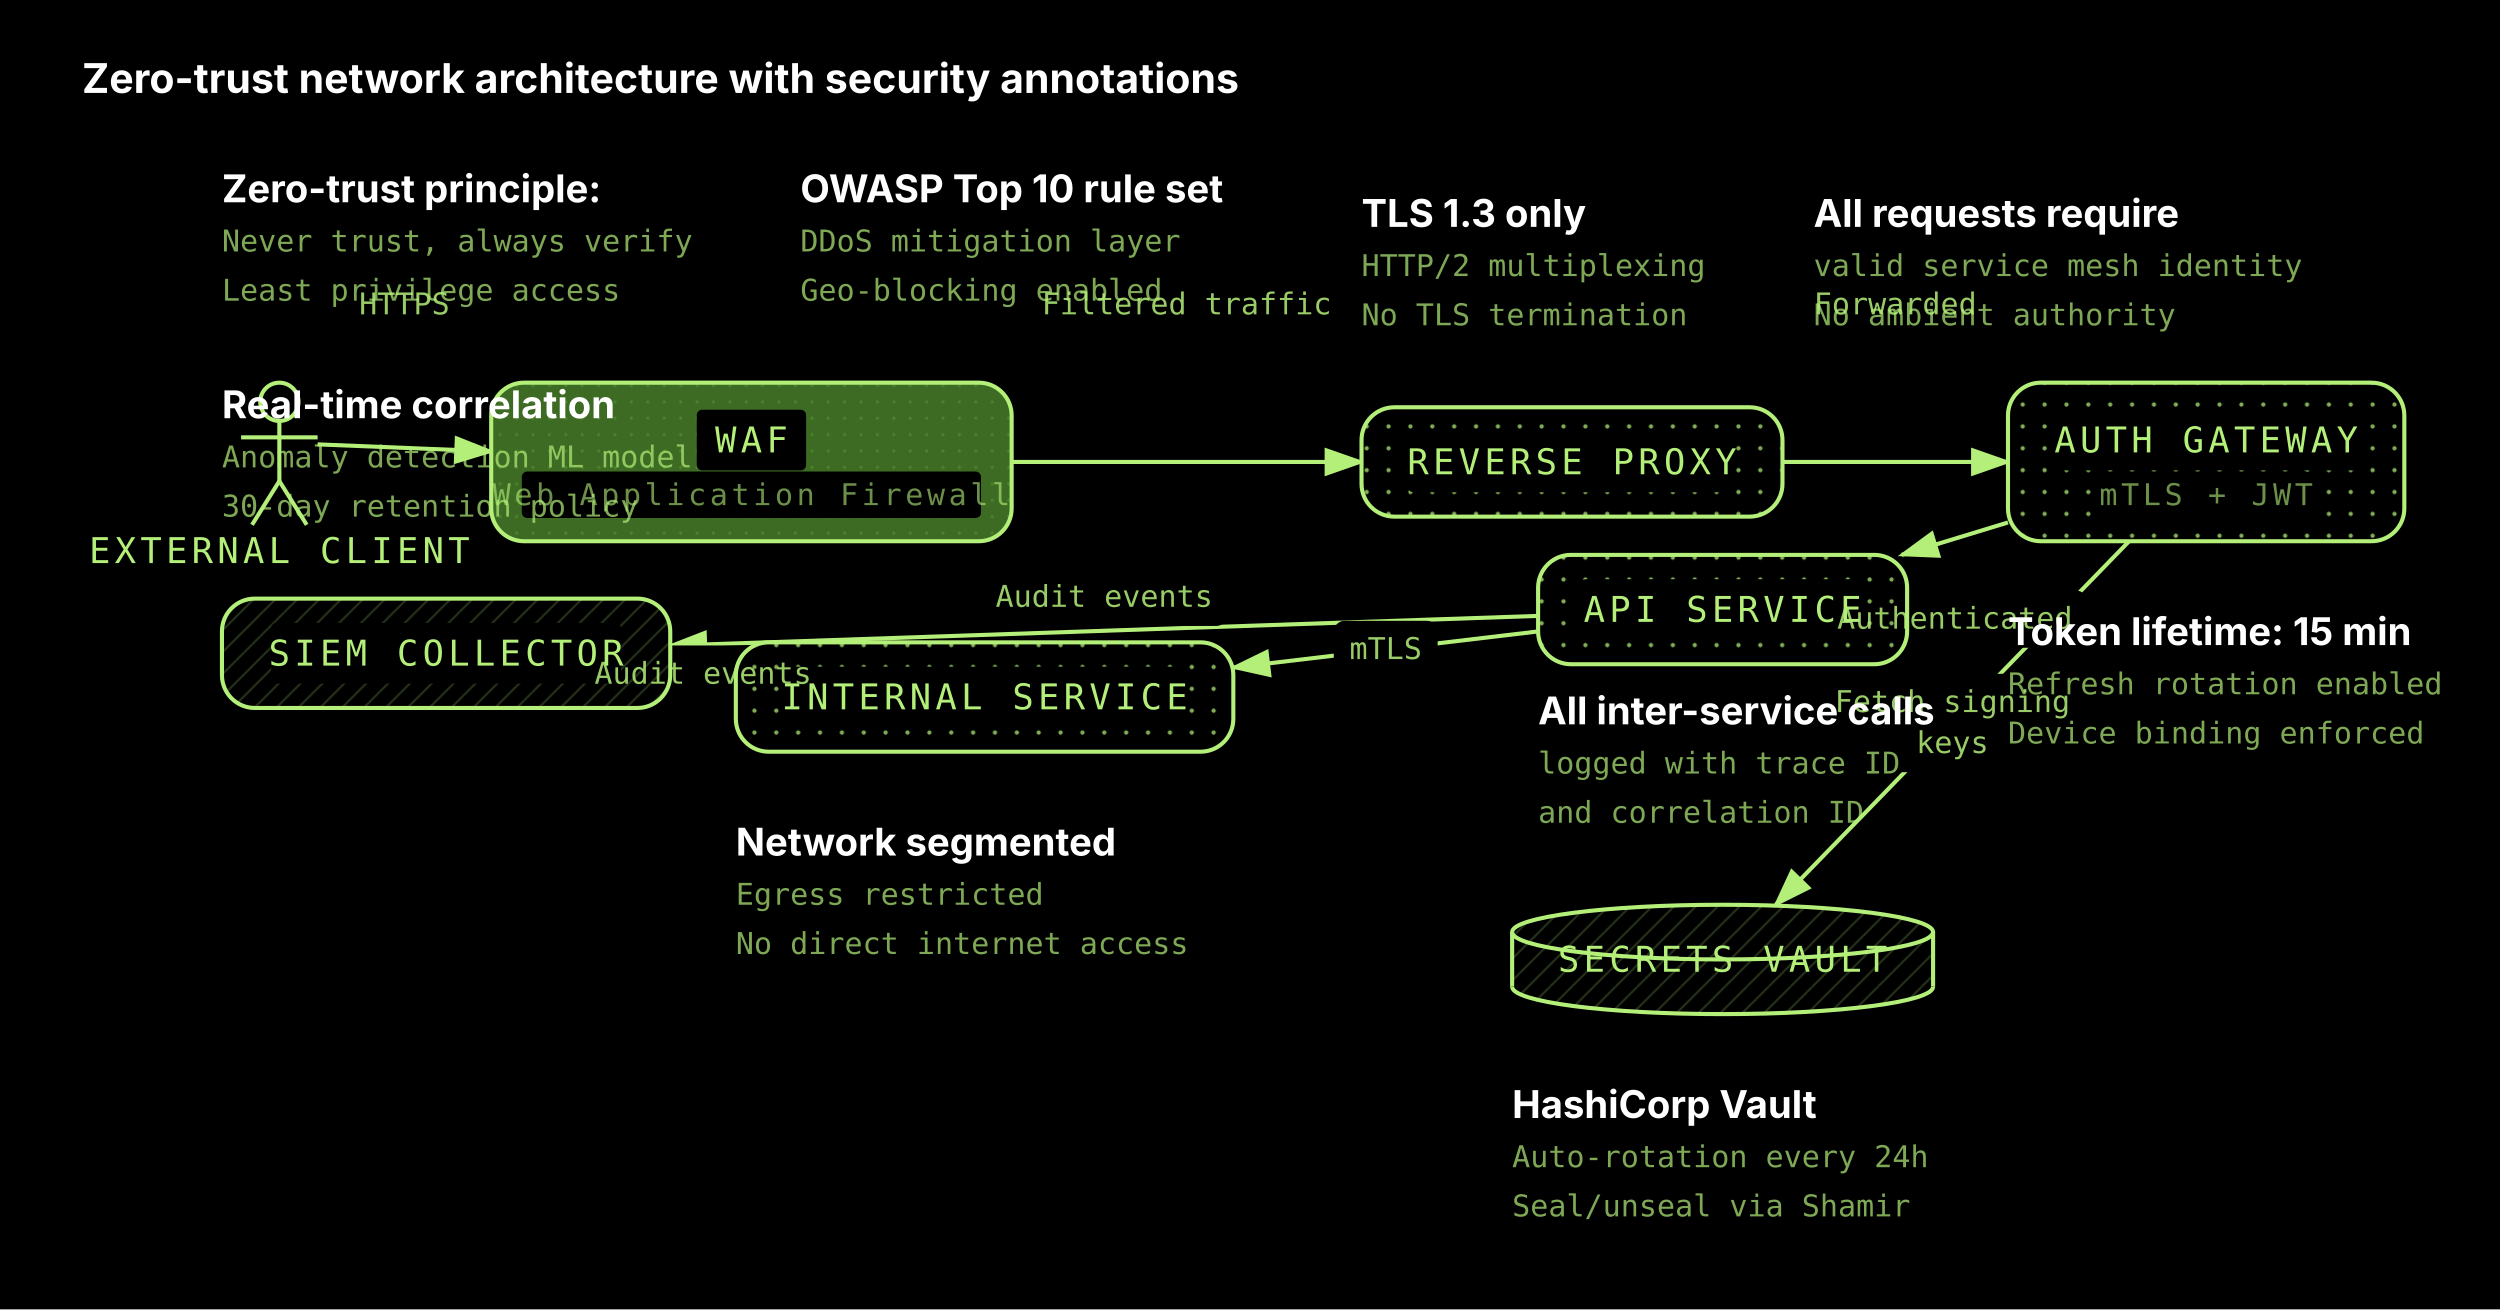
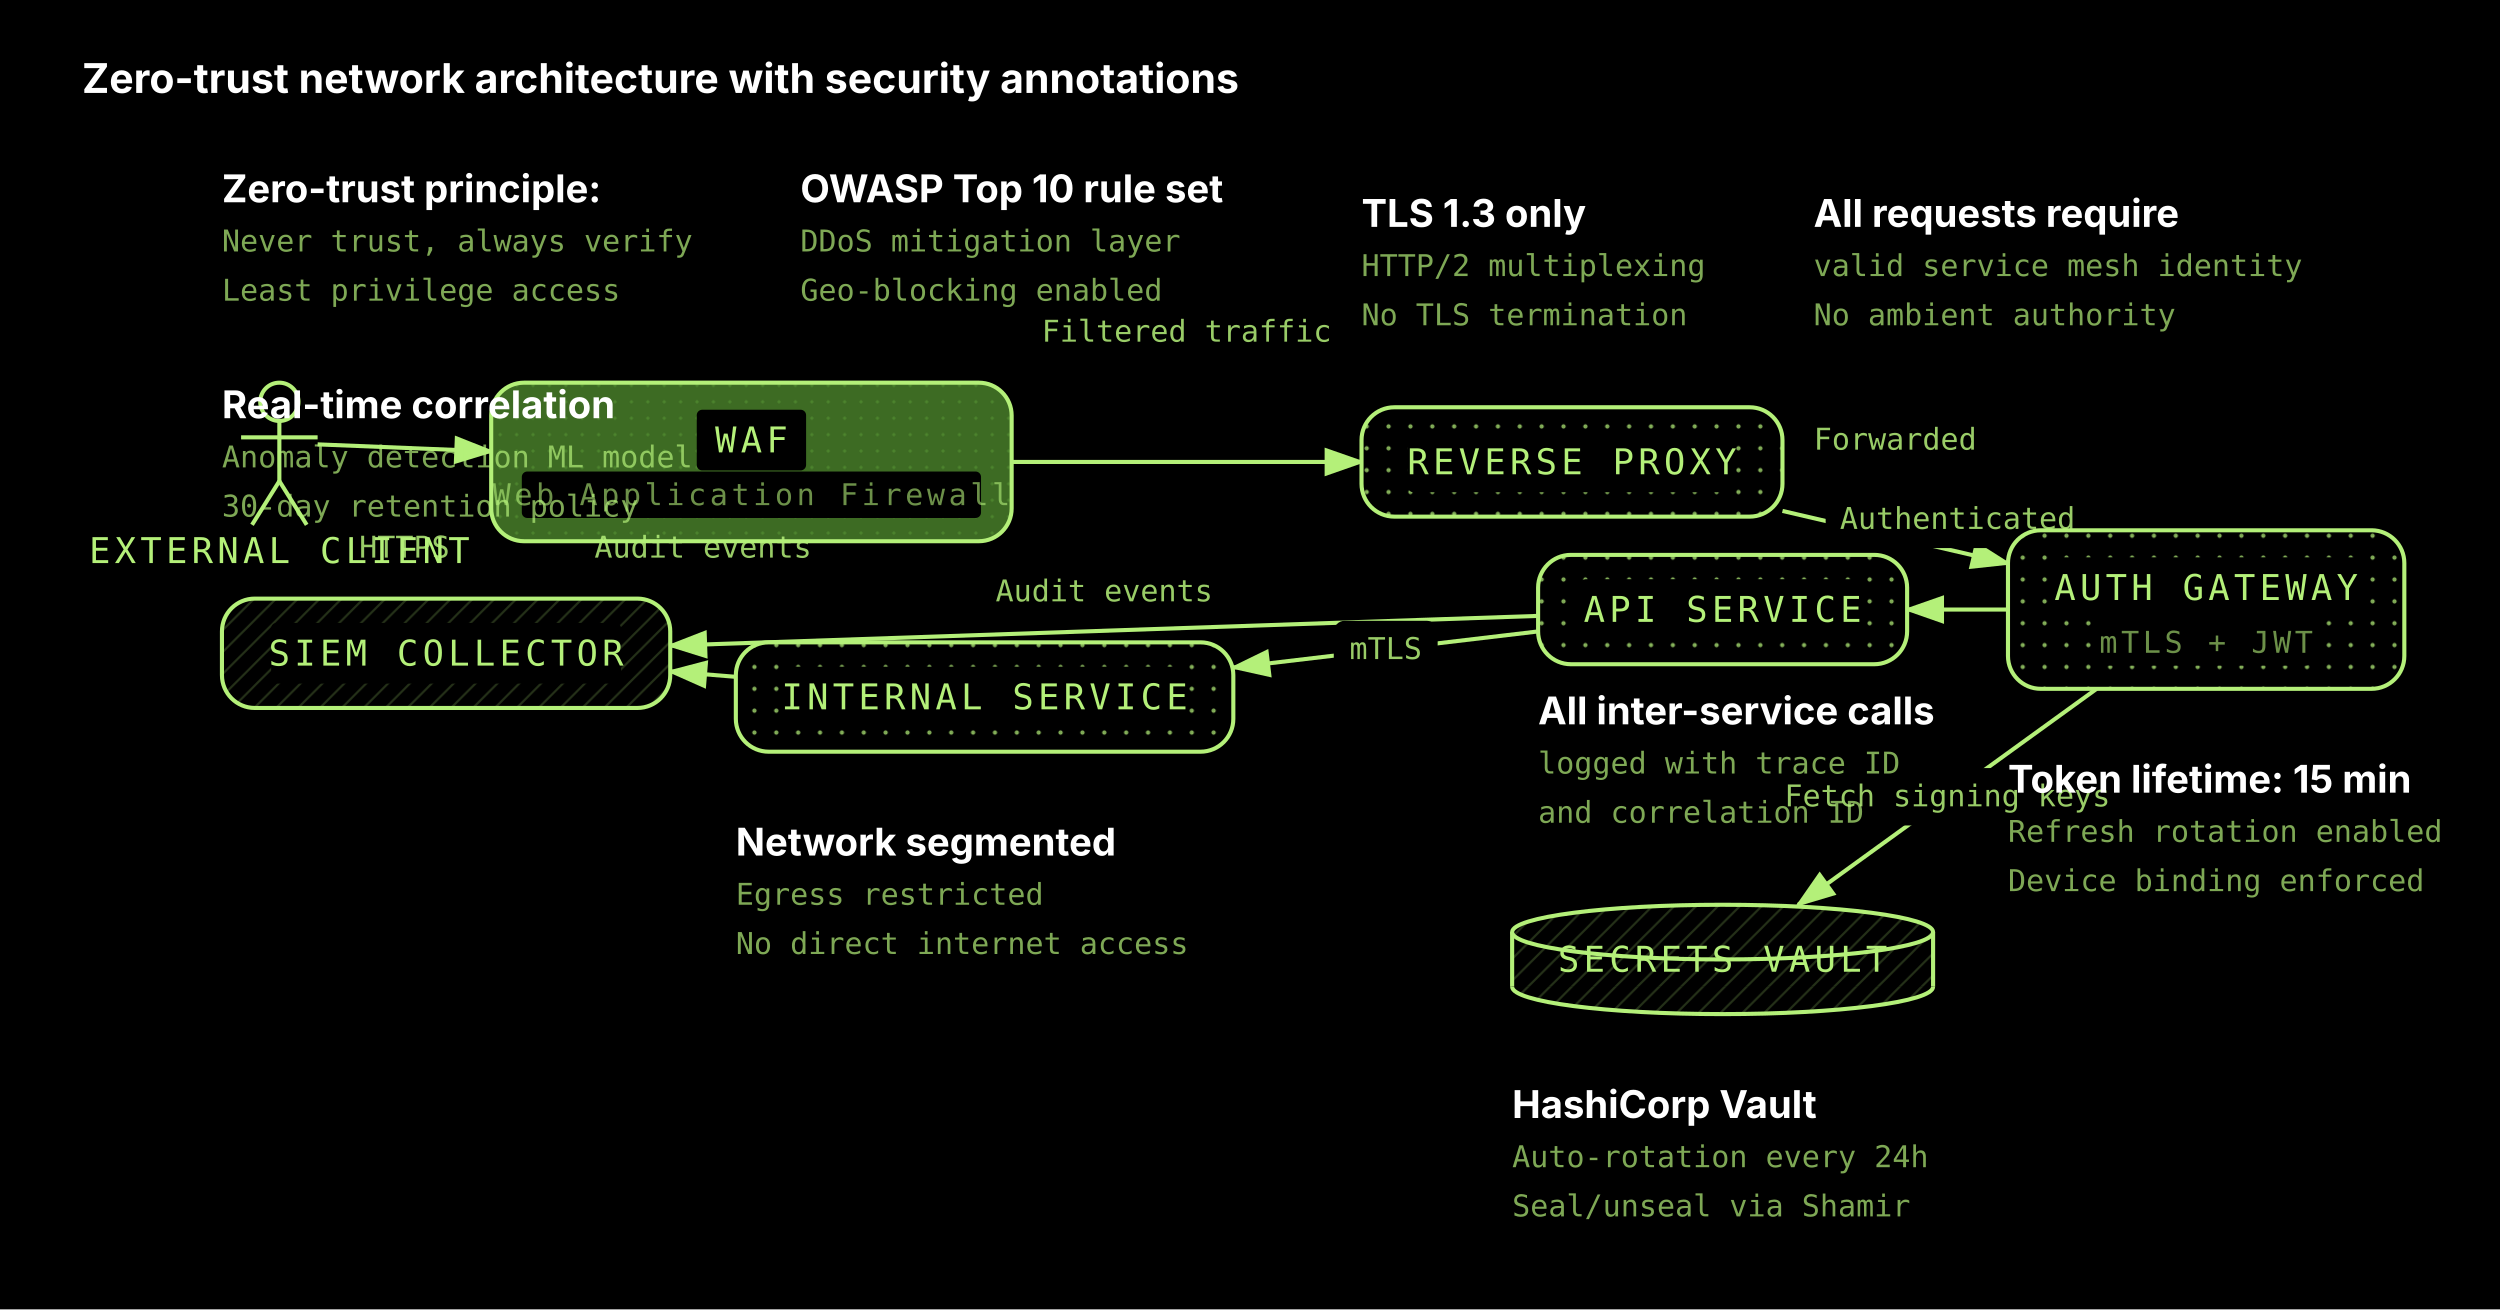
<svg xmlns="http://www.w3.org/2000/svg" viewBox="0 0 914.6 479" width="914.6" height="479">
  <defs>
    <pattern id="dotgrid" width="8" height="8" patternUnits="userSpaceOnUse">
      <rect width="8" height="8" fill="#000000" />
      <circle cx="4" cy="4" r="0.8" fill="#b4f079" opacity="0.7" />
    </pattern>
    <pattern id="crosshatch" width="8" height="8" patternUnits="userSpaceOnUse">
      <rect width="8" height="8" fill="#000000" />
      <path d="M0 8L8 0M-1 1L1 -1M7 9L9 7" stroke="#b4f079" stroke-width="0.8" opacity="0.2" />
    </pattern>
    <pattern id="hero" width="6" height="6" patternUnits="userSpaceOnUse">
      <rect width="6" height="6" fill="#3d6b23" />
      <circle cx="3" cy="3" r="0.6" fill="#5a9a35" opacity="0.5" />
    </pattern>
    <marker id="arrowhead" markerWidth="10" markerHeight="7" refX="9" refY="3.5" orient="auto" markerUnits="strokeWidth">
      <polygon points="0 0, 10 3.5, 0 7" fill="#b4f079" />
    </marker>
    <marker id="arrowhead-reverse" markerWidth="10" markerHeight="7" refX="1" refY="3.5" orient="auto" markerUnits="strokeWidth">
      <polygon points="10 0, 0 3.5, 10 7" fill="#b4f079" />
    </marker>
  </defs>
  <rect width="100%" height="100%" fill="#000000" />
  <g class="diagram">
    <text x="30" y="34" font-family="'Inter', 'Helvetica Neue', Arial, sans-serif" font-size="15" fill="#ffffff" font-weight="700">Zero-trust network architecture with security annotations</text>
    <line x1="116.2" y1="162.567" x2="179.7" y2="165.141" stroke="#b4f079" stroke-width="1.5" marker-end="url(#arrowhead)" />
    <line x1="370.1" y1="169" x2="498.1" y2="169" stroke="#b4f079" stroke-width="1.5" marker-end="url(#arrowhead)" />
-     <line x1="652.1" y1="169" x2="734.6" y2="169" stroke="#b4f079" stroke-width="1.5" marker-end="url(#arrowhead)" />
-     <line x1="734.6" y1="191.131" x2="695.719" y2="203" stroke="#b4f079" stroke-width="1.5" marker-end="url(#arrowhead)" />
+     <line x1="652.1" y1="186.922" x2="734.6" y2="206.125" stroke="#b4f079" stroke-width="1.5" marker-end="url(#arrowhead)" />
+     <line x1="734.6" y1="223" x2="697.7" y2="223" stroke="#b4f079" stroke-width="1.5" marker-end="url(#arrowhead)" />
    <line x1="562.7" y1="231" x2="451.2" y2="244.215" stroke="#b4f079" stroke-width="1.5" marker-end="url(#arrowhead)" />
-     <line x1="778.913" y1="198" x2="649.64" y2="331" stroke="#b4f079" stroke-width="1.5" marker-end="url(#arrowhead)" />
+     <line x1="767.021" y1="252" x2="657.841" y2="331" stroke="#b4f079" stroke-width="1.5" marker-end="url(#arrowhead)" />
    <line x1="562.7" y1="225.313" x2="245.2" y2="236.191" stroke="#b4f079" stroke-width="1.5" marker-end="url(#arrowhead)" />
    <line x1="269.2" y1="247.609" x2="245.2" y2="245.66" stroke="#b4f079" stroke-width="1.5" marker-end="url(#arrowhead)" />
-     <rect x="125.7" y="101" width="44.5" height="21" rx="4" fill="#000000" />
-     <rect x="376.1" y="101" width="116" height="21" rx="4" fill="#000000" />
-     <rect x="658.1" y="101" width="70.5" height="21" rx="4" fill="#000000" />
-     <rect x="666.909" y="216" width="96.5" height="21" rx="4" fill="#000000" />
+     <rect x="125.7" y="190" width="44.5" height="21" rx="4" fill="#000000" />
+     <rect x="376.1" y="111" width="116" height="21" rx="4" fill="#000000" />
+     <rect x="658.1" y="150.5" width="70.5" height="21" rx="4" fill="#000000" />
+     <rect x="667.9" y="179.5" width="96.5" height="21" rx="4" fill="#000000" />
    <rect x="487.95" y="227.107" width="38" height="21" rx="4" fill="#000000" />
-     <rect x="666.026" y="246.5" width="96.5" height="36" rx="4" fill="#000000" />
-     <rect x="358.95" y="208" width="90" height="21" rx="4" fill="#000000" />
-     <rect x="212.2" y="236.135" width="90" height="21" rx="4" fill="#000000" />
+     <rect x="647.931" y="281" width="129" height="21" rx="4" fill="#000000" />
+     <rect x="358.95" y="206" width="90" height="21" rx="4" fill="#000000" />
+     <rect x="212.2" y="190" width="90" height="21" rx="4" fill="#000000" />
    <circle cx="102.2" cy="147" r="7" fill="none" stroke="#b4f079" stroke-width="1.5" />
    <line x1="102.2" y1="154" x2="102.2" y2="176" stroke="#b4f079" stroke-width="1.5" />
    <line x1="88.2" y1="160" x2="116.2" y2="160" stroke="#b4f079" stroke-width="1.5" />
    <line x1="102.2" y1="176" x2="92.2" y2="192" stroke="#b4f079" stroke-width="1.5" />
    <line x1="102.2" y1="176" x2="112.2" y2="192" stroke="#b4f079" stroke-width="1.5" />
    <text x="102.2" y="206" font-family="'JetBrains Mono', 'Fira Code', 'SF Mono', 'Cascadia Code', monospace" font-size="13" fill="#b4f079" text-anchor="middle" letter-spacing="0.12em">EXTERNAL CLIENT</text>
    <rect x="179.7" y="140" width="190.4" height="58" rx="12" fill="url(#hero)" stroke="#b4f079" stroke-width="1.5" />
    <rect x="254.9" y="149.9" width="40" height="22.2" fill="#000000" rx="2" />
    <text x="274.9" y="161" font-family="'JetBrains Mono', 'Fira Code', 'SF Mono', 'Cascadia Code', monospace" font-size="13" fill="#b4f079" text-anchor="middle" dominant-baseline="central" letter-spacing="0.12em">WAF</text>
    <rect x="190.9" y="172.5" width="168" height="17" fill="#000000" rx="2" />
    <text x="274.9" y="181" font-family="'JetBrains Mono', 'Fira Code', 'SF Mono', 'Cascadia Code', monospace" font-size="11" fill="#b4f079" opacity="0.6" text-anchor="middle" dominant-baseline="central" letter-spacing="0.12em">Web Application Firewall</text>
    <rect x="498.1" y="149" width="154" height="40" rx="12" fill="url(#dotgrid)" stroke="#b4f079" stroke-width="1.5" />
    <rect x="515.1" y="157.9" width="120" height="22.2" fill="#000000" rx="2" />
    <text x="575.1" y="169" font-family="'JetBrains Mono', 'Fira Code', 'SF Mono', 'Cascadia Code', monospace" font-size="13" fill="#b4f079" text-anchor="middle" dominant-baseline="central" letter-spacing="0.12em">REVERSE PROXY</text>
-     <rect x="734.6" y="140" width="145" height="58" rx="12" fill="url(#dotgrid)" stroke="#b4f079" stroke-width="1.5" />
-     <rect x="751.1" y="149.9" width="112" height="22.2" fill="#000000" rx="2" />
-     <text x="807.1" y="161" font-family="'JetBrains Mono', 'Fira Code', 'SF Mono', 'Cascadia Code', monospace" font-size="13" fill="#b4f079" text-anchor="middle" dominant-baseline="central" letter-spacing="0.12em">AUTH GATEWAY</text>
-     <rect x="768.6" y="172.5" width="77" height="17" fill="#000000" rx="2" />
-     <text x="807.1" y="181" font-family="'JetBrains Mono', 'Fira Code', 'SF Mono', 'Cascadia Code', monospace" font-size="11" fill="#b4f079" opacity="0.6" text-anchor="middle" dominant-baseline="central" letter-spacing="0.12em">mTLS + JWT</text>
+     <rect x="734.6" y="194" width="145" height="58" rx="12" fill="url(#dotgrid)" stroke="#b4f079" stroke-width="1.5" />
+     <rect x="751.1" y="203.9" width="112" height="22.2" fill="#000000" rx="2" />
+     <text x="807.1" y="215" font-family="'JetBrains Mono', 'Fira Code', 'SF Mono', 'Cascadia Code', monospace" font-size="13" fill="#b4f079" text-anchor="middle" dominant-baseline="central" letter-spacing="0.12em">AUTH GATEWAY</text>
+     <rect x="768.6" y="226.5" width="77" height="17" fill="#000000" rx="2" />
+     <text x="807.1" y="235" font-family="'JetBrains Mono', 'Fira Code', 'SF Mono', 'Cascadia Code', monospace" font-size="11" fill="#b4f079" opacity="0.6" text-anchor="middle" dominant-baseline="central" letter-spacing="0.12em">mTLS + JWT</text>
    <rect x="562.7" y="203" width="135" height="40" rx="12" fill="url(#dotgrid)" stroke="#b4f079" stroke-width="1.5" />
    <rect x="578.2" y="211.9" width="104" height="22.2" fill="#000000" rx="2" />
    <text x="630.2" y="223" font-family="'JetBrains Mono', 'Fira Code', 'SF Mono', 'Cascadia Code', monospace" font-size="13" fill="#b4f079" text-anchor="middle" dominant-baseline="central" letter-spacing="0.12em">API SERVICE</text>
    <rect x="269.2" y="235" width="182" height="40" rx="12" fill="url(#dotgrid)" stroke="#b4f079" stroke-width="1.5" />
    <rect x="288.2" y="243.9" width="144" height="22.2" fill="#000000" rx="2" />
    <text x="360.2" y="255" font-family="'JetBrains Mono', 'Fira Code', 'SF Mono', 'Cascadia Code', monospace" font-size="13" fill="#b4f079" text-anchor="middle" dominant-baseline="central" letter-spacing="0.12em">INTERNAL SERVICE</text>
    <rect x="553.2" y="341" width="154" height="20" fill="url(#crosshatch)" stroke="none" />
    <line x1="553.2" y1="341" x2="553.2" y2="361" stroke="#b4f079" stroke-width="1.5" />
    <line x1="707.2" y1="341" x2="707.2" y2="361" stroke="#b4f079" stroke-width="1.5" />
    <ellipse cx="630.2" cy="341" rx="77" ry="10" fill="url(#crosshatch)" stroke="#b4f079" stroke-width="1.5" />
    <path d="M553.2,361 A77,10 0 0,0 707.2,361" fill="url(#crosshatch)" stroke="#b4f079" stroke-width="1.5" />
    <text x="630.2" y="351" font-family="'JetBrains Mono', 'Fira Code', 'SF Mono', 'Cascadia Code', monospace" font-size="13" fill="#b4f079" text-anchor="middle" dominant-baseline="central" letter-spacing="0.12em">SECRETS VAULT</text>
    <rect x="81.2" y="219" width="164" height="40" rx="12" fill="url(#crosshatch)" stroke="#b4f079" stroke-width="1.5" />
    <rect x="99.2" y="227.9" width="128" height="22.2" fill="#000000" rx="2" />
    <text x="163.2" y="239" font-family="'JetBrains Mono', 'Fira Code', 'SF Mono', 'Cascadia Code', monospace" font-size="13" fill="#b4f079" text-anchor="middle" dominant-baseline="central" letter-spacing="0.12em">SIEM COLLECTOR</text>
-     <text x="147.95" y="115" font-family="'JetBrains Mono', 'Fira Code', 'SF Mono', 'Cascadia Code', monospace" font-size="11" fill="#b4f079" opacity="0.85" text-anchor="middle">HTTPS</text>
-     <text x="434.1" y="115" font-family="'JetBrains Mono', 'Fira Code', 'SF Mono', 'Cascadia Code', monospace" font-size="11" fill="#b4f079" opacity="0.85" text-anchor="middle">Filtered traffic</text>
-     <text x="693.35" y="115" font-family="'JetBrains Mono', 'Fira Code', 'SF Mono', 'Cascadia Code', monospace" font-size="11" fill="#b4f079" opacity="0.85" text-anchor="middle">Forwarded</text>
-     <text x="715.159" y="230" font-family="'JetBrains Mono', 'Fira Code', 'SF Mono', 'Cascadia Code', monospace" font-size="11" fill="#b4f079" opacity="0.85" text-anchor="middle">Authenticated</text>
+     <text x="147.95" y="204" font-family="'JetBrains Mono', 'Fira Code', 'SF Mono', 'Cascadia Code', monospace" font-size="11" fill="#b4f079" opacity="0.85" text-anchor="middle">HTTPS</text>
+     <text x="434.1" y="125" font-family="'JetBrains Mono', 'Fira Code', 'SF Mono', 'Cascadia Code', monospace" font-size="11" fill="#b4f079" opacity="0.85" text-anchor="middle">Filtered traffic</text>
+     <text x="693.35" y="164.5" font-family="'JetBrains Mono', 'Fira Code', 'SF Mono', 'Cascadia Code', monospace" font-size="11" fill="#b4f079" opacity="0.85" text-anchor="middle">Forwarded</text>
+     <text x="716.15" y="193.5" font-family="'JetBrains Mono', 'Fira Code', 'SF Mono', 'Cascadia Code', monospace" font-size="11" fill="#b4f079" opacity="0.85" text-anchor="middle">Authenticated</text>
    <text x="506.95" y="241.107" font-family="'JetBrains Mono', 'Fira Code', 'SF Mono', 'Cascadia Code', monospace" font-size="11" fill="#b4f079" opacity="0.85" text-anchor="middle">mTLS</text>
-     <text x="714.276" y="260.5" font-family="'JetBrains Mono', 'Fira Code', 'SF Mono', 'Cascadia Code', monospace" font-size="11" fill="#b4f079" opacity="0.85" text-anchor="middle">Fetch signing</text>
-     <text x="714.276" y="275.5" font-family="'JetBrains Mono', 'Fira Code', 'SF Mono', 'Cascadia Code', monospace" font-size="11" fill="#b4f079" opacity="0.85" text-anchor="middle">keys</text>
-     <text x="403.95" y="222" font-family="'JetBrains Mono', 'Fira Code', 'SF Mono', 'Cascadia Code', monospace" font-size="11" fill="#b4f079" opacity="0.85" text-anchor="middle">Audit events</text>
-     <text x="257.2" y="250.135" font-family="'JetBrains Mono', 'Fira Code', 'SF Mono', 'Cascadia Code', monospace" font-size="11" fill="#b4f079" opacity="0.85" text-anchor="middle">Audit events</text>
+     <text x="712.431" y="295" font-family="'JetBrains Mono', 'Fira Code', 'SF Mono', 'Cascadia Code', monospace" font-size="11" fill="#b4f079" opacity="0.85" text-anchor="middle">Fetch signing keys</text>
+     <text x="403.95" y="220" font-family="'JetBrains Mono', 'Fira Code', 'SF Mono', 'Cascadia Code', monospace" font-size="11" fill="#b4f079" opacity="0.85" text-anchor="middle">Audit events</text>
+     <text x="257.2" y="204" font-family="'JetBrains Mono', 'Fira Code', 'SF Mono', 'Cascadia Code', monospace" font-size="11" fill="#b4f079" opacity="0.85" text-anchor="middle">Audit events</text>
    <text x="292.8" y="74" font-family="'Inter', 'Helvetica Neue', Arial, sans-serif" font-size="14" fill="#ffffff" font-weight="700">OWASP Top 10 rule set</text>
    <text x="292.8" y="92" font-family="'JetBrains Mono', 'Fira Code', 'SF Mono', 'Cascadia Code', monospace" font-size="11" fill="#b4f079" opacity="0.7">DDoS mitigation layer</text>
    <text x="292.8" y="110" font-family="'JetBrains Mono', 'Fira Code', 'SF Mono', 'Cascadia Code', monospace" font-size="11" fill="#b4f079" opacity="0.7">Geo-blocking enabled</text>
    <text x="498.1" y="83" font-family="'Inter', 'Helvetica Neue', Arial, sans-serif" font-size="14" fill="#ffffff" font-weight="700">TLS 1.3 only</text>
    <text x="498.1" y="101" font-family="'JetBrains Mono', 'Fira Code', 'SF Mono', 'Cascadia Code', monospace" font-size="11" fill="#b4f079" opacity="0.7">HTTP/2 multiplexing</text>
    <text x="498.1" y="119" font-family="'JetBrains Mono', 'Fira Code', 'SF Mono', 'Cascadia Code', monospace" font-size="11" fill="#b4f079" opacity="0.7">No TLS termination</text>
-     <text x="734.6" y="236" font-family="'Inter', 'Helvetica Neue', Arial, sans-serif" font-size="14" fill="#ffffff" font-weight="700">Token lifetime: 15 min</text>
-     <text x="734.6" y="254" font-family="'JetBrains Mono', 'Fira Code', 'SF Mono', 'Cascadia Code', monospace" font-size="11" fill="#b4f079" opacity="0.7">Refresh rotation enabled</text>
-     <text x="734.6" y="272" font-family="'JetBrains Mono', 'Fira Code', 'SF Mono', 'Cascadia Code', monospace" font-size="11" fill="#b4f079" opacity="0.7">Device binding enforced</text>
+     <text x="734.6" y="290" font-family="'Inter', 'Helvetica Neue', Arial, sans-serif" font-size="14" fill="#ffffff" font-weight="700">Token lifetime: 15 min</text>
+     <text x="734.6" y="308" font-family="'JetBrains Mono', 'Fira Code', 'SF Mono', 'Cascadia Code', monospace" font-size="11" fill="#b4f079" opacity="0.7">Refresh rotation enabled</text>
+     <text x="734.6" y="326" font-family="'JetBrains Mono', 'Fira Code', 'SF Mono', 'Cascadia Code', monospace" font-size="11" fill="#b4f079" opacity="0.7">Device binding enforced</text>
    <text x="663.5" y="83" font-family="'Inter', 'Helvetica Neue', Arial, sans-serif" font-size="14" fill="#ffffff" font-weight="700">All requests require</text>
    <text x="663.5" y="101" font-family="'JetBrains Mono', 'Fira Code', 'SF Mono', 'Cascadia Code', monospace" font-size="11" fill="#b4f079" opacity="0.7">valid service mesh identity</text>
    <text x="663.5" y="119" font-family="'JetBrains Mono', 'Fira Code', 'SF Mono', 'Cascadia Code', monospace" font-size="11" fill="#b4f079" opacity="0.7">No ambient authority</text>
    <text x="269.2" y="313" font-family="'Inter', 'Helvetica Neue', Arial, sans-serif" font-size="14" fill="#ffffff" font-weight="700">Network segmented</text>
    <text x="269.2" y="331" font-family="'JetBrains Mono', 'Fira Code', 'SF Mono', 'Cascadia Code', monospace" font-size="11" fill="#b4f079" opacity="0.7">Egress restricted</text>
    <text x="269.2" y="349" font-family="'JetBrains Mono', 'Fira Code', 'SF Mono', 'Cascadia Code', monospace" font-size="11" fill="#b4f079" opacity="0.7">No direct internet access</text>
    <text x="553.2" y="409" font-family="'Inter', 'Helvetica Neue', Arial, sans-serif" font-size="14" fill="#ffffff" font-weight="700">HashiCorp Vault</text>
    <text x="553.2" y="427" font-family="'JetBrains Mono', 'Fira Code', 'SF Mono', 'Cascadia Code', monospace" font-size="11" fill="#b4f079" opacity="0.7">Auto-rotation every 24h</text>
    <text x="553.2" y="445" font-family="'JetBrains Mono', 'Fira Code', 'SF Mono', 'Cascadia Code', monospace" font-size="11" fill="#b4f079" opacity="0.7">Seal/unseal via Shamir</text>
    <text x="81.2" y="153" font-family="'Inter', 'Helvetica Neue', Arial, sans-serif" font-size="14" fill="#ffffff" font-weight="700">Real-time correlation</text>
    <text x="81.2" y="171" font-family="'JetBrains Mono', 'Fira Code', 'SF Mono', 'Cascadia Code', monospace" font-size="11" fill="#b4f079" opacity="0.7">Anomaly detection ML model</text>
    <text x="81.2" y="189" font-family="'JetBrains Mono', 'Fira Code', 'SF Mono', 'Cascadia Code', monospace" font-size="11" fill="#b4f079" opacity="0.7">30-day retention policy</text>
    <text x="81.2" y="74" font-family="'Inter', 'Helvetica Neue', Arial, sans-serif" font-size="14" fill="#ffffff" font-weight="700">Zero-trust principle:</text>
    <text x="81.2" y="92" font-family="'JetBrains Mono', 'Fira Code', 'SF Mono', 'Cascadia Code', monospace" font-size="11" fill="#b4f079" opacity="0.7">Never trust, always verify</text>
    <text x="81.2" y="110" font-family="'JetBrains Mono', 'Fira Code', 'SF Mono', 'Cascadia Code', monospace" font-size="11" fill="#b4f079" opacity="0.7">Least privilege access</text>
    <text x="562.7" y="265" font-family="'Inter', 'Helvetica Neue', Arial, sans-serif" font-size="14" fill="#ffffff" font-weight="700">All inter-service calls</text>
    <text x="562.7" y="283" font-family="'JetBrains Mono', 'Fira Code', 'SF Mono', 'Cascadia Code', monospace" font-size="11" fill="#b4f079" opacity="0.7">logged with trace ID</text>
    <text x="562.7" y="301" font-family="'JetBrains Mono', 'Fira Code', 'SF Mono', 'Cascadia Code', monospace" font-size="11" fill="#b4f079" opacity="0.7">and correlation ID</text>
  </g>
</svg>
